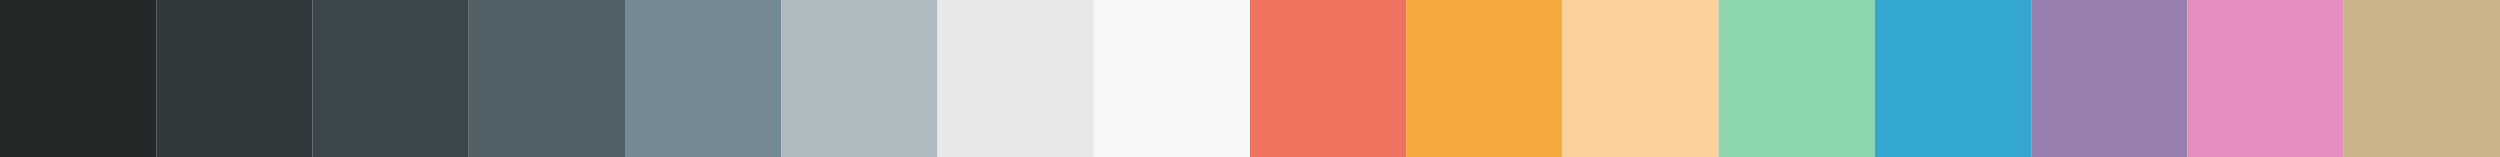
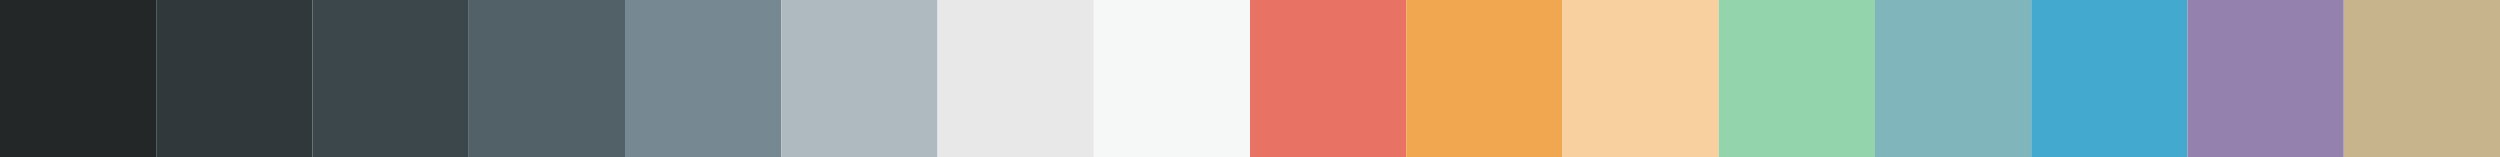
<svg xmlns="http://www.w3.org/2000/svg" width="800" height="50">
  <g>
    <line id="base00" x1="025" y1="0" x2="025" y2="720" stroke-width="50" stroke="#242728" />
    <line id="base01" x1="075" y1="0" x2="075" y2="720" stroke-width="50" stroke="#30383b" />
    <line id="base02" x1="125" y1="0" x2="125" y2="720" stroke-width="50" stroke="#3c474c" />
    <line id="base03" x1="175" y1="0" x2="175" y2="720" stroke-width="50" stroke="#526068" />
    <line id="base04" x1="225" y1="0" x2="225" y2="720" stroke-width="50" stroke="#768993" />
    <line id="base05" x1="275" y1="0" x2="275" y2="720" stroke-width="50" stroke="#aebabf" />
    <line id="base06" x1="325" y1="0" x2="325" y2="720" stroke-width="50" stroke="#e8e8e8" />
    <line id="base07" x1="375" y1="0" x2="375" y2="720" stroke-width="50" stroke="#f6f8f8" />
-     <line id="base08" x1="425" y1="0" x2="425" y2="720" stroke-width="50" stroke="#ed735f" />
-     <line id="base09" x1="475" y1="0" x2="475" y2="720" stroke-width="50" stroke="#f5a940" />
-     <line id="base0A" x1="525" y1="0" x2="525" y2="720" stroke-width="50" stroke="#fad19b" />
-     <line id="base0B" x1="575" y1="0" x2="575" y2="720" stroke-width="50" stroke="#8dd5aa" />
-     <line id="base0C" x1="625" y1="0" x2="625" y2="720" stroke-width="50" stroke="#34a7d2" />
-     <line id="base0D" x1="675" y1="0" x2="675" y2="720" stroke-width="50" stroke="#967faf" />
-     <line id="base0E" x1="725" y1="0" x2="725" y2="720" stroke-width="50" stroke="#e88dc0" />
-     <line id="base0F" x1="775" y1="0" x2="775" y2="720" stroke-width="50" stroke="#c9b588" />
+     <line id="base08" x1="425" y1="0" x2="425" y2="720" stroke-width="50" stroke="#E87364" />
+     <line id="base09" x1="475" y1="0" x2="475" y2="720" stroke-width="50" stroke="#F1A74F" />
+     <line id="base0A" x1="525" y1="0" x2="525" y2="720" stroke-width="50" stroke="#F8D0A0" />
+     <line id="base0B" x1="575" y1="0" x2="575" y2="720" stroke-width="50" stroke="#93D4AC" />
+     <line id="base0C" x1="625" y1="0" x2="625" y2="720" stroke-width="50" stroke="#81B5BC" />
+     <line id="base0D" x1="675" y1="0" x2="675" y2="720" stroke-width="50" stroke="#43A9CF" />
+     <line id="base0E" x1="725" y1="0" x2="725" y2="720" stroke-width="50" stroke="#9581AD" />
+     <line id="base0F" x1="775" y1="0" x2="775" y2="720" stroke-width="50" stroke="#C8B48C" />
  </g>
</svg>
